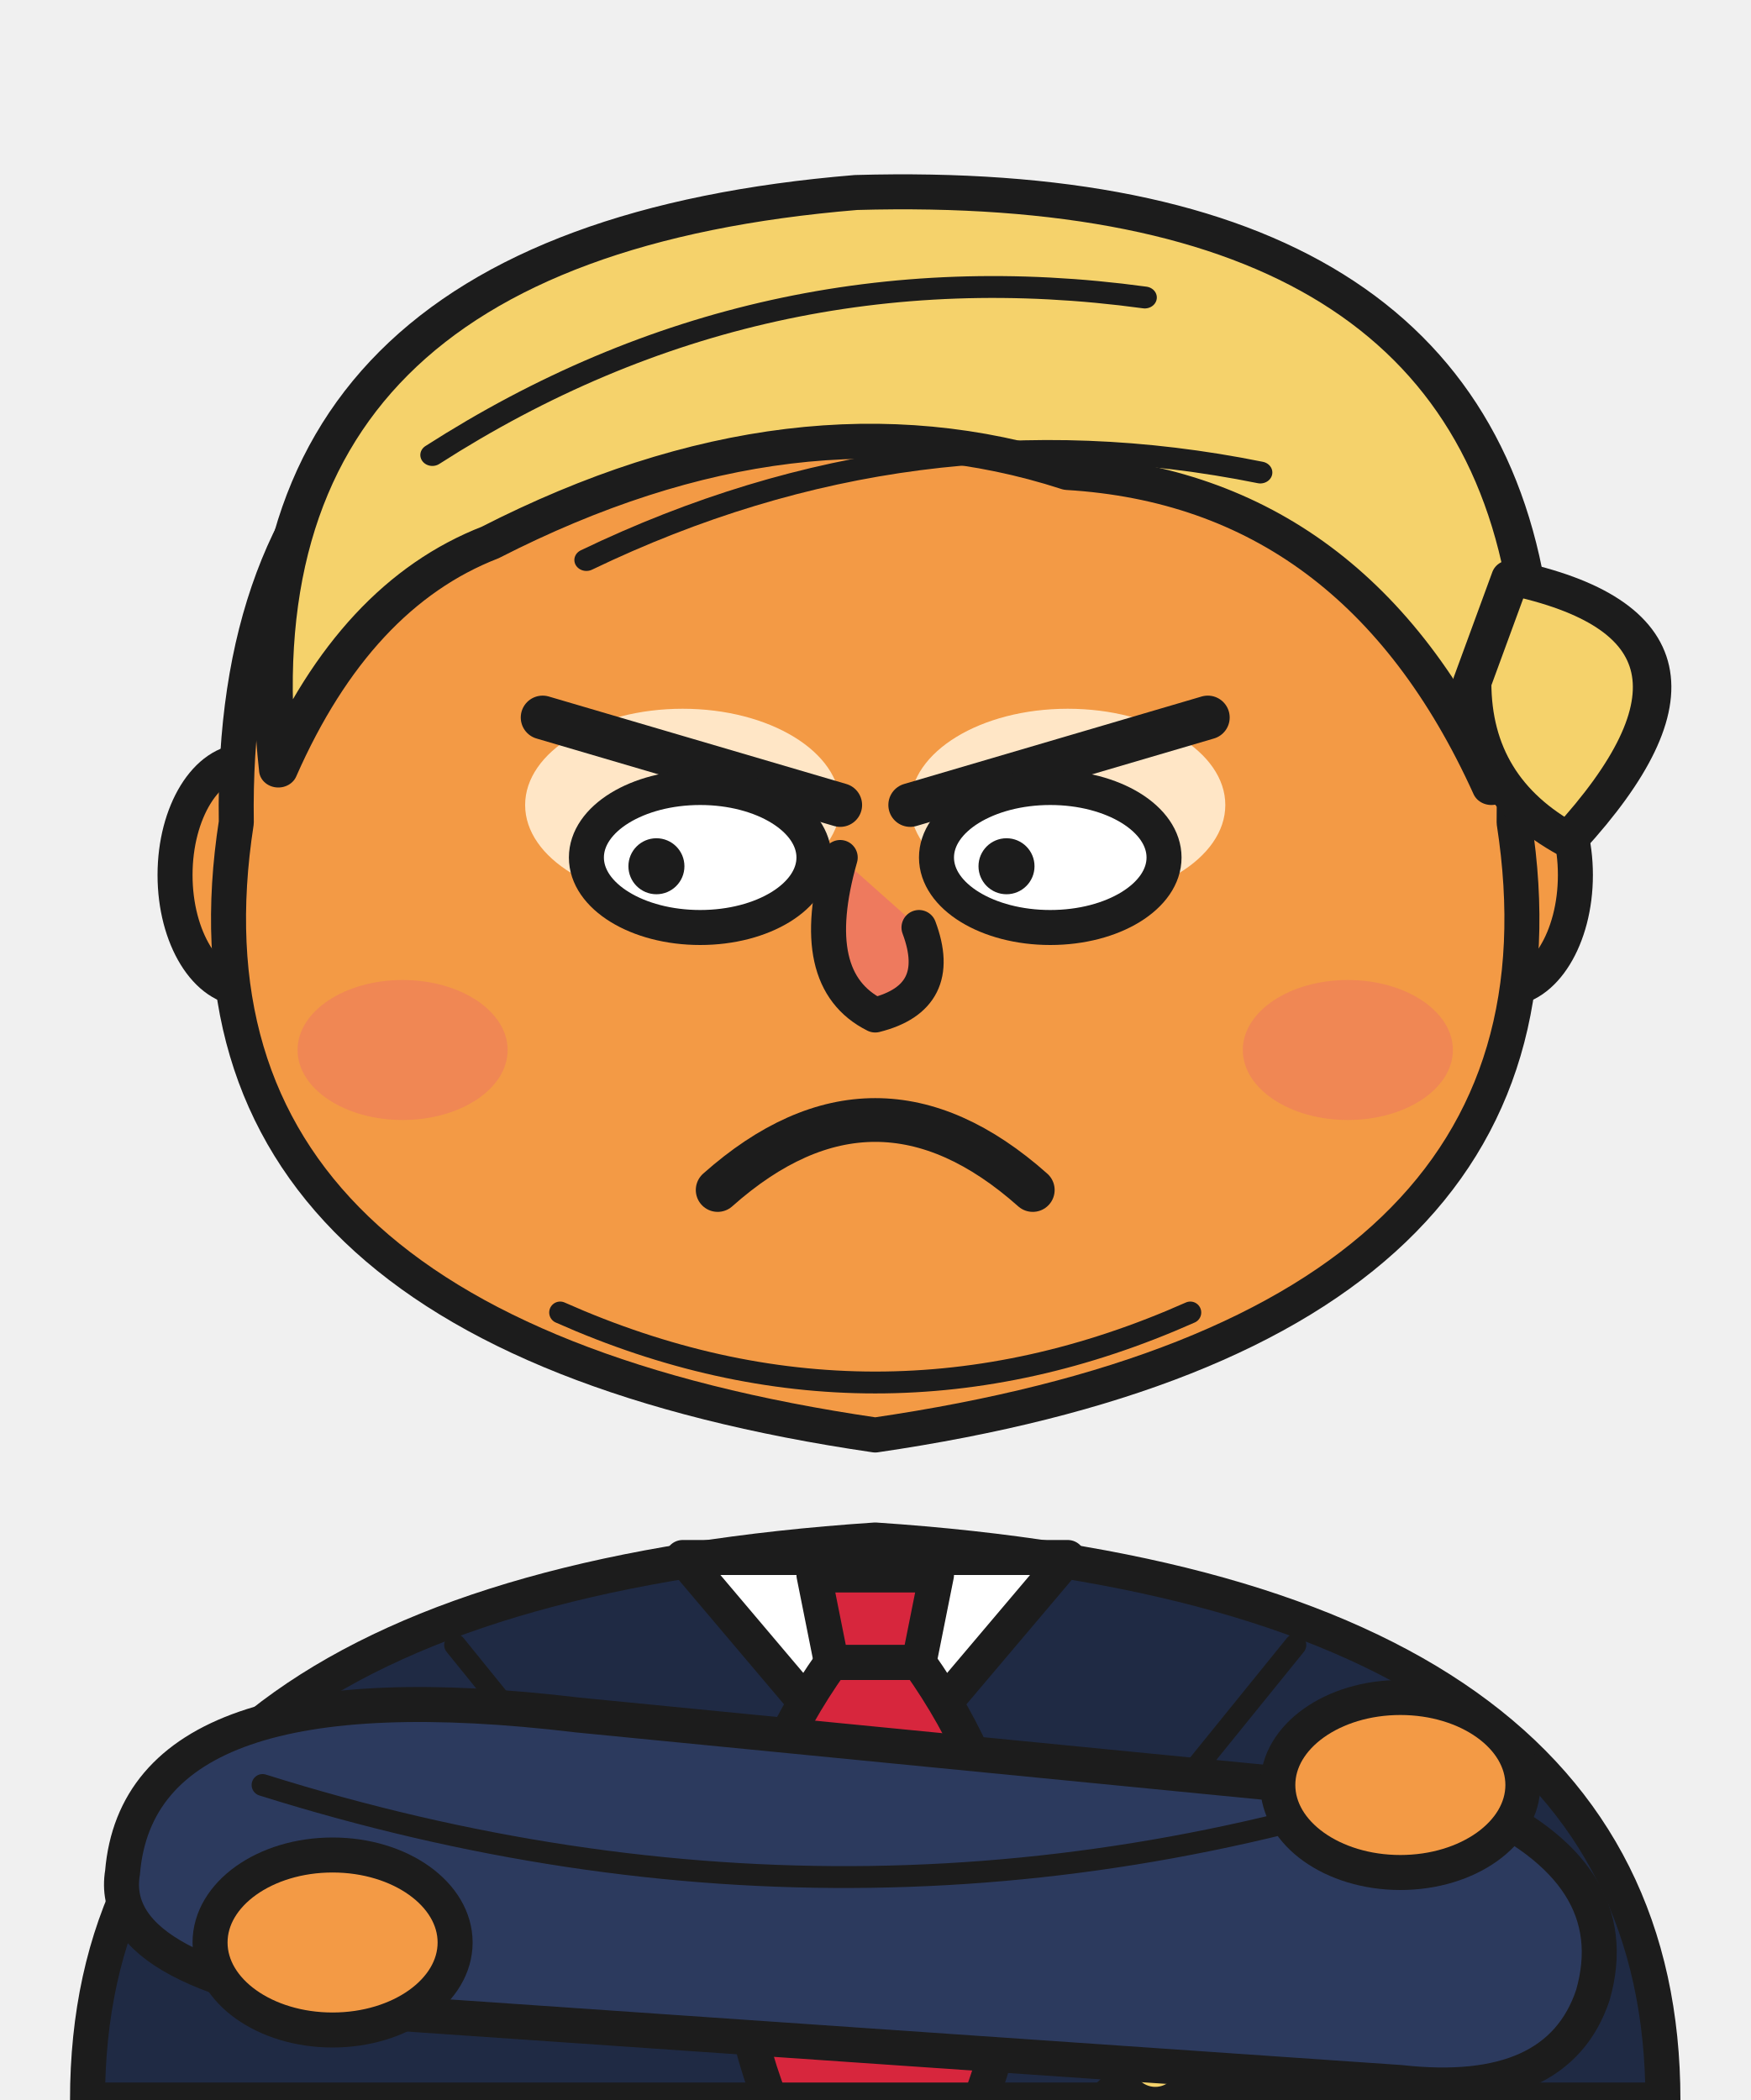
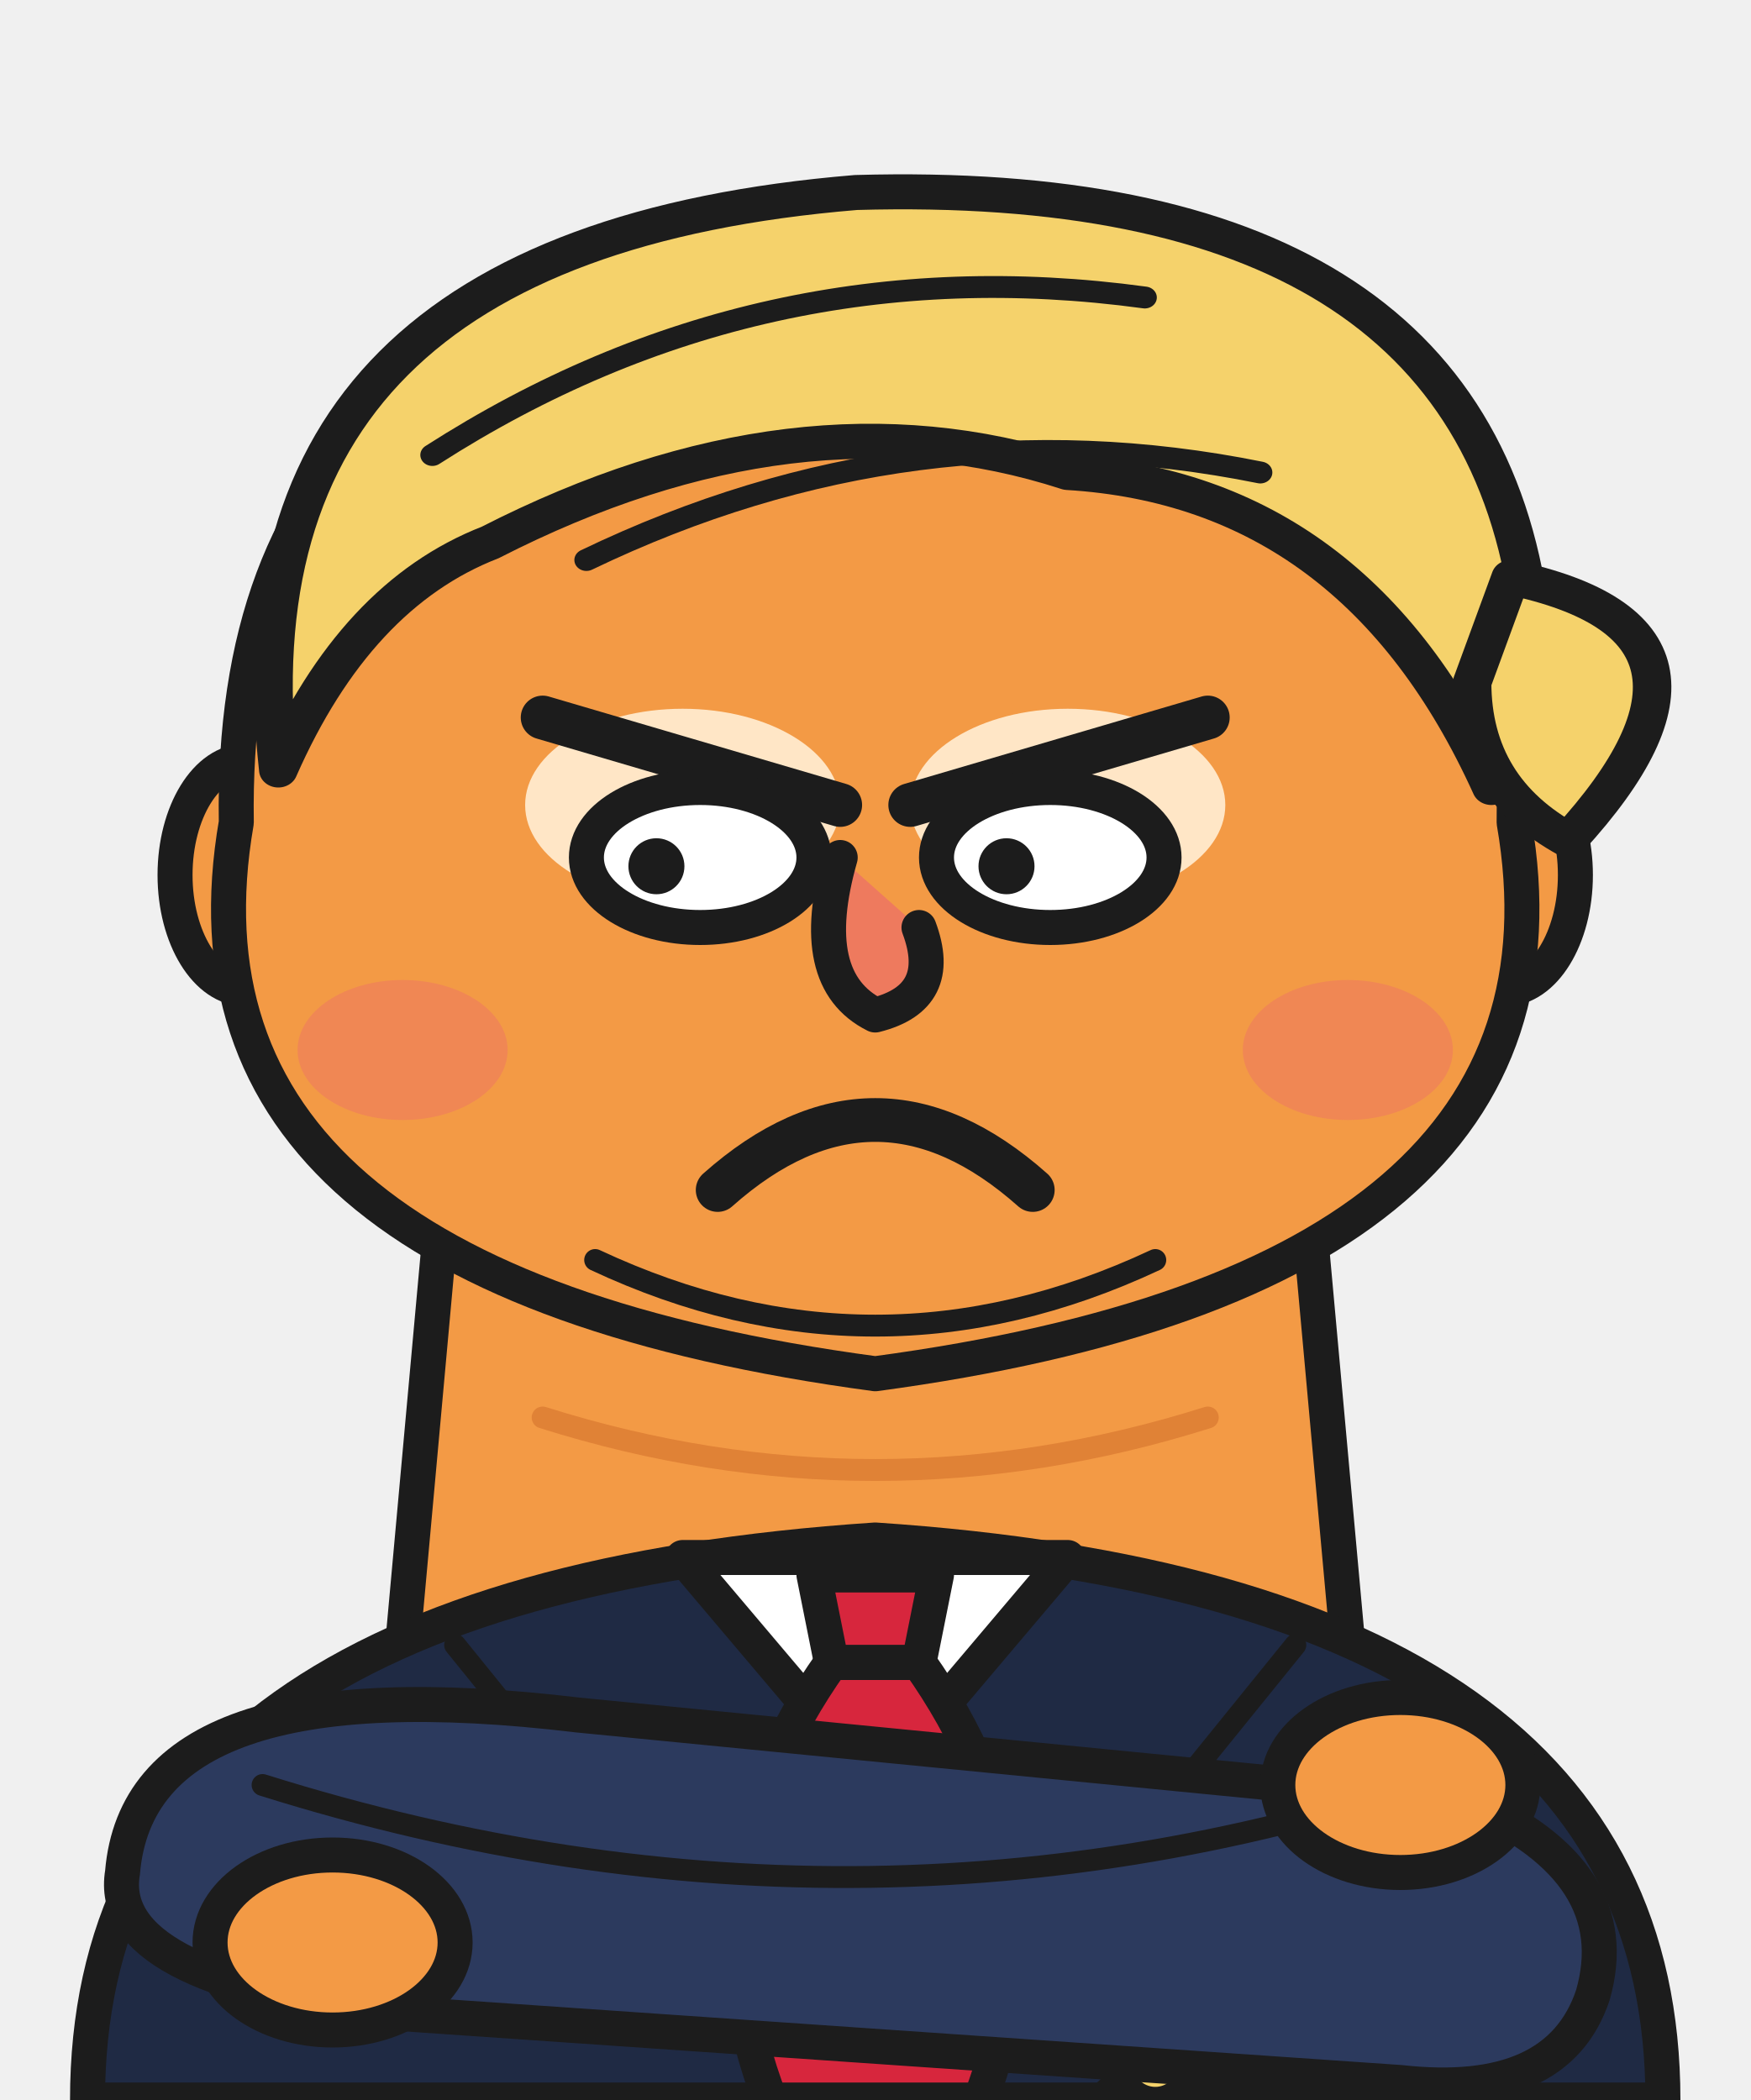
<svg xmlns="http://www.w3.org/2000/svg" viewBox="0 0 200 240" role="img" aria-label="Mascot sulking">
  <g stroke="#1c1c1c" stroke-width="4" stroke-linejoin="round" stroke-linecap="round">
+     <path data-part="neck" d="M52 122 L148 122 L154 188 L46 188 Z" fill="#F39A45" />
+     <path d="M62 162 Q100 174 138 162" fill="none" stroke="#D9772F" stroke-width="2.5" opacity="0.7" />
    <path d="M10 240 Q10 182 100 176 Q190 182 190 240 Z" fill="#1F2A44" />
    <path d="M78 178 L100 204 L122 178 Z" fill="#FFFFFF" />
    <path d="M93 180 L107 180 L105 190 L95 190 Z" fill="#D7263D" />
    <path d="M95 190 L105 190 Q122 214 112 240 L100 240 L88 240 Q78 214 95 190 Z" fill="#D7263D" />
    <path d="M52 188 L86 230 M148 188 L114 230" fill="none" stroke-width="2.5" />
    <circle cx="132" cy="236" r="3.5" fill="#F5D26B" stroke-width="2" />
    <path d="M120 228 L128 235 M120 244 L128 237" fill="none" stroke-width="2" />
    <path d="M14 214 Q16 190 66 196 L168 206 Q186 214 182 228 Q178 240 160 238 L44 230 Q12 226 14 214 Z" fill="#2C3A5E" />
    <path d="M30 204 Q100 226 168 202" fill="none" stroke-width="2.5" />
    <ellipse cx="160" cy="204" rx="14" ry="10" fill="#F39A45" />
    <ellipse cx="38" cy="222" rx="14" ry="10" fill="#F39A45" />
    <ellipse cx="28" cy="100" rx="8" ry="13" fill="#F39A45" />
    <ellipse cx="172" cy="100" rx="8" ry="13" fill="#F39A45" />
-     <path d="M27 94 Q26 30 100 32 Q174 30 173 94 Q182 152 100 164 Q18 152 27 94 Z" fill="#F39A45" />
-     <path d="M64 150 Q100 166 136 150" fill="none" stroke-width="2.5" />
+     <path d="M27 94 Q26 30 100 32 Q174 30 173 94 Q182 146 100 157 Q18 146 27 94 Z" fill="#F39A45" />
+     <path d="M68 144 Q100 159 132 144" fill="none" stroke-width="2.5" />
    <ellipse cx="78" cy="92" rx="18" ry="11" fill="#FFE6C6" stroke="none" />
    <ellipse cx="122" cy="92" rx="18" ry="11" fill="#FFE6C6" stroke="none" />
    <ellipse cx="46" cy="120" rx="12" ry="8" fill="#EE7A5E" stroke="none" opacity="0.6" />
    <ellipse cx="154" cy="120" rx="12" ry="8" fill="#EE7A5E" stroke="none" opacity="0.6" />
    <g transform="translate(-10 0) scale(1.1 1)">
      <path d="M38 88 Q32 28 98 22 Q162 20 168 70 Q170 82 164 90 Q150 56 120 54 Q92 44 60 62 Q46 68 38 88 Z" fill="#F5D26B" />
      <path d="M166 66 Q192 72 172 96 Q162 90 162 78 Z" fill="#F5D26B" />
      <path d="M54 52 Q88 28 128 34 M70 64 Q104 46 140 54" fill="none" stroke-width="2.5" />
    </g>
    <path d="M62 82 L96 92" stroke-width="5" />
    <path d="M104 92 L138 82" stroke-width="5" />
    <ellipse cx="80" cy="98" rx="13" ry="8" fill="#FFFFFF" />
    <ellipse cx="120" cy="98" rx="13" ry="8" fill="#FFFFFF" />
    <circle cx="75" cy="99" r="3.2" fill="#1c1c1c" stroke="none" />
    <circle cx="115" cy="99" r="3.2" fill="#1c1c1c" stroke="none" />
    <path d="M96 98 Q92 112 100 116 Q108 114 105 106" fill="#EE7A5E" />
    <path d="M82 136 Q100 120 118 136" fill="none" stroke-width="5" />
  </g>
</svg>
